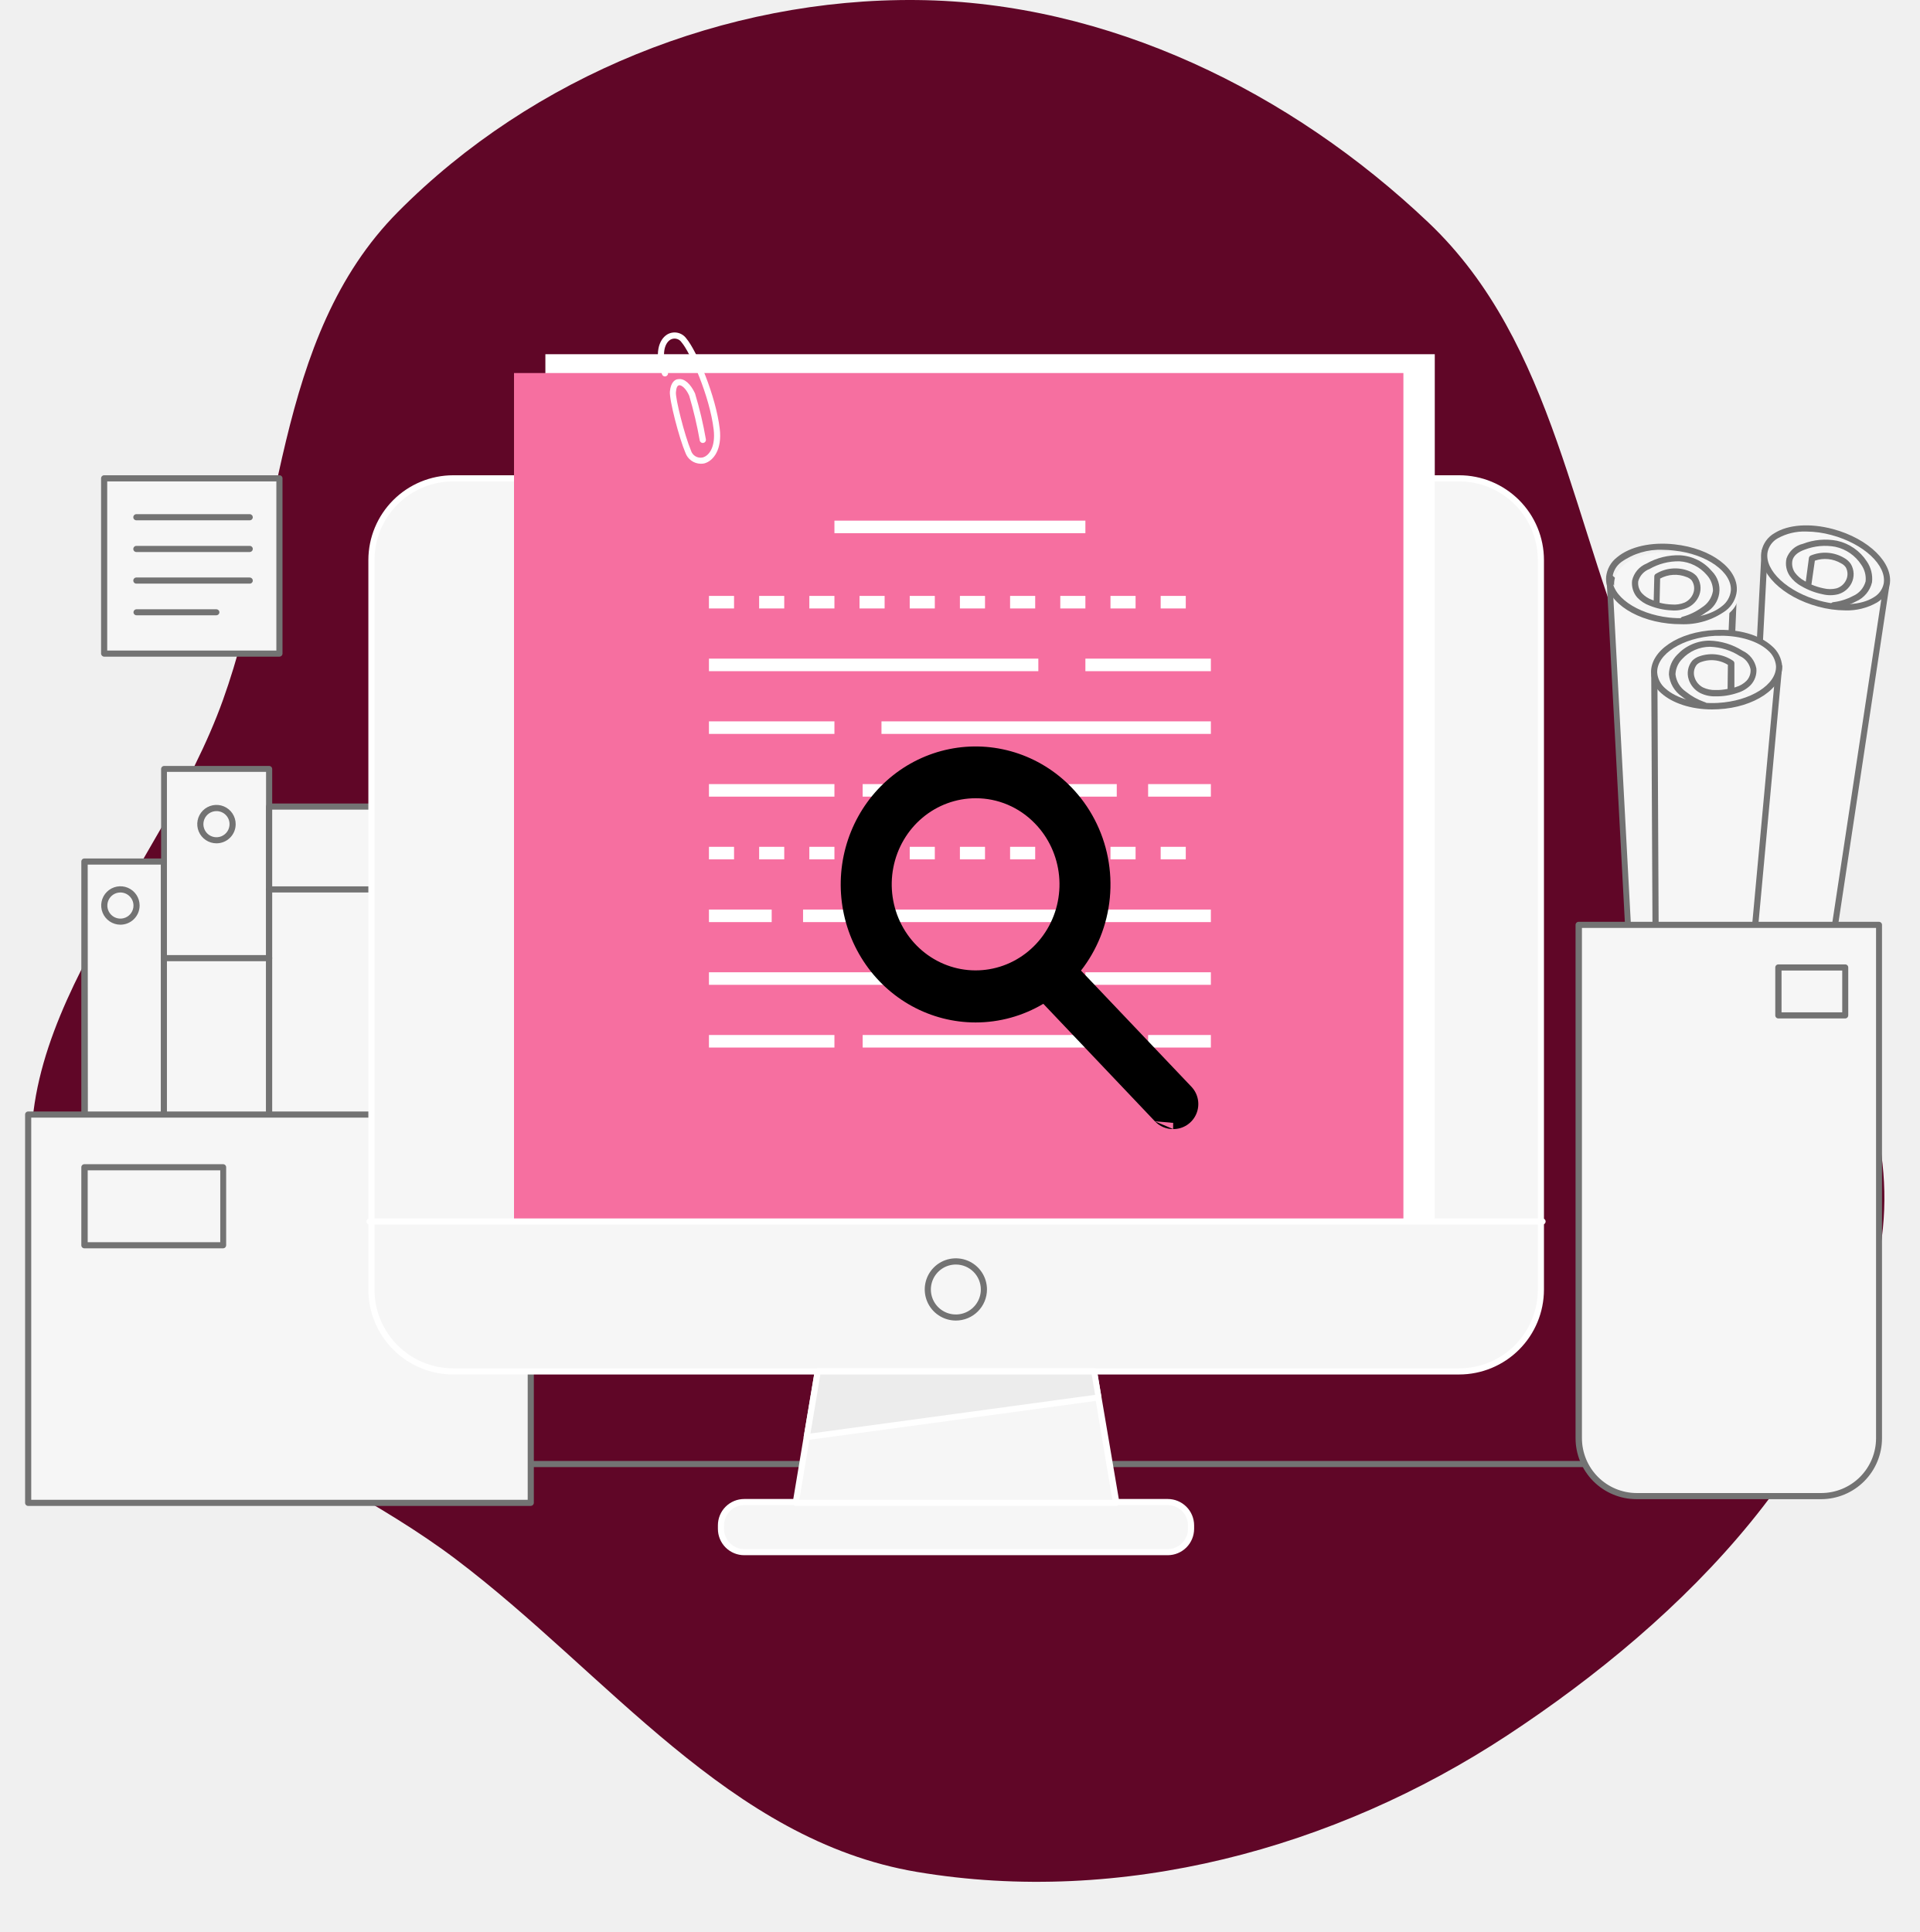
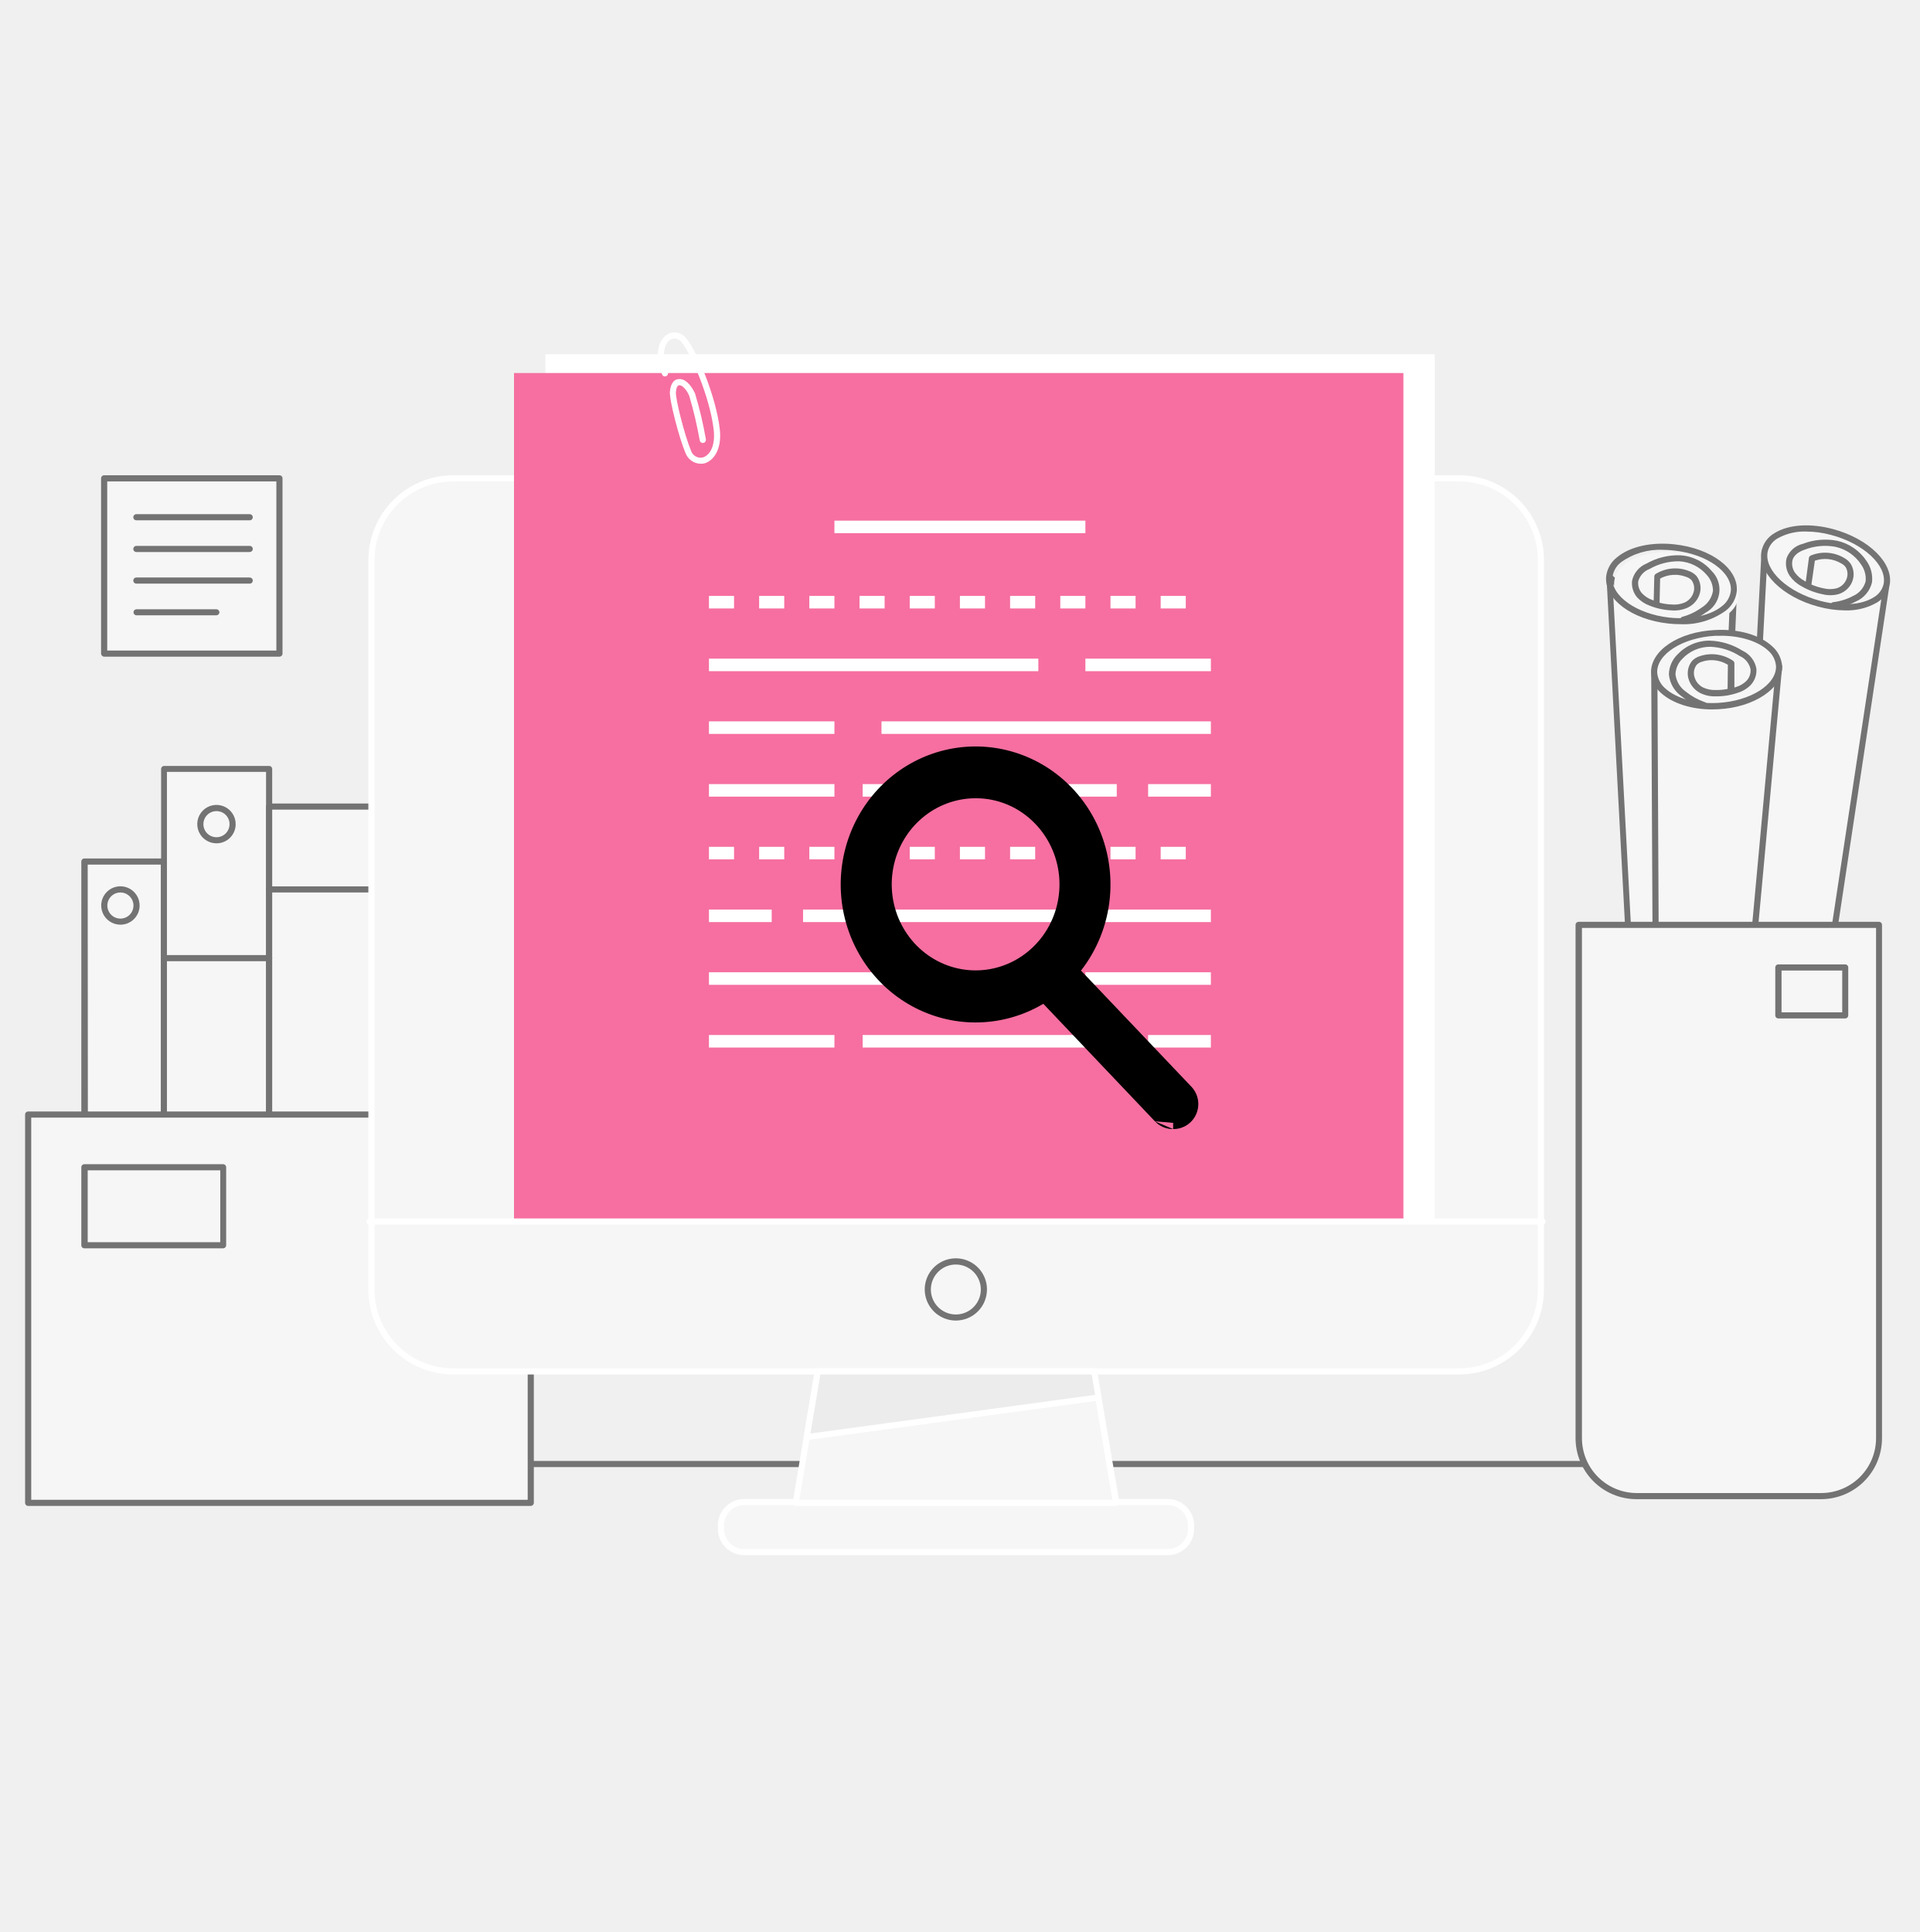
<svg xmlns="http://www.w3.org/2000/svg" width="306" height="308" viewBox="0 0 306 308" fill="none">
  <g id="Illustration">
    <g id="Frame 888">
      <g id="Frame 880">
-         <rect x="-12.5" y="-363.5" width="331" height="995" stroke="#ECECEC" />
        <g id="search-flatline">
-           <rect x="-12.5" y="-331.5" width="331" height="963" rx="4.5" stroke="#9747FF" stroke-dasharray="10 5" />
          <g id="Theme=Dark">
            <g id="#111_report_analysis_flatline">
-               <path id="Vector" fill-rule="evenodd" clip-rule="evenodd" d="M146.178 0.006C176.565 0.32 205.681 14.585 227.696 35.493C248.012 54.788 250.522 84.374 261.934 109.942C275.209 139.682 304.146 165.064 299.94 197.35C295.56 230.972 268.583 258.023 240.214 276.671C212.668 294.779 178.705 303.886 146.178 298.427C116.211 293.397 96.849 266.845 72.617 248.542C49.013 230.713 14.092 221.348 6.368 192.825C-1.339 164.364 25.577 139.357 35.535 111.6C45.072 85.017 43.524 53.863 63.423 33.793C84.913 12.118 115.629 -0.31 146.178 0.006Z" fill="#600627" />
              <path id="Vector_2" d="M273.365 163.165L276.299 94.559C276.299 94.559 264.14 99.147 256.49 92.016L260.628 169.191L273.365 163.165Z" fill="#F6F6F6" />
              <path id="Vector_3" d="M260.657 169.66C260.57 169.663 260.485 169.639 260.412 169.592C260.341 169.553 260.282 169.497 260.239 169.428C260.196 169.36 260.171 169.281 260.168 169.201L256.059 92.025C256.054 91.928 256.078 91.831 256.129 91.747C256.179 91.663 256.254 91.597 256.343 91.556C256.431 91.514 256.529 91.5 256.626 91.516C256.722 91.532 256.811 91.576 256.881 91.644C264.218 98.492 276.065 94.119 276.182 94.08C276.257 94.05 276.339 94.04 276.419 94.05C276.5 94.06 276.576 94.091 276.642 94.139C276.707 94.187 276.76 94.251 276.796 94.324C276.831 94.397 276.849 94.478 276.847 94.559L273.912 163.165C273.908 163.254 273.879 163.341 273.829 163.415C273.779 163.489 273.71 163.548 273.629 163.585L260.911 169.612C260.834 169.655 260.745 169.672 260.657 169.66ZM257.037 93.121L261.078 168.447L272.817 162.862L275.751 95.264C273.188 96.066 263.885 98.482 257.037 93.121Z" fill="#737373" />
              <path id="Vector_4" d="M277.077 95.236C277.496 92.042 273.409 88.872 267.948 88.155C262.487 87.438 257.72 89.445 257.3 92.639C256.881 95.832 260.968 99.002 266.429 99.719C271.89 100.436 276.657 98.429 277.077 95.236Z" fill="#F6F6F6" />
              <path id="Vector_5" d="M267.876 99.509C267.223 99.513 266.569 99.477 265.92 99.402C260.05 98.766 255.736 95.489 256 91.967C256.062 91.353 256.249 90.758 256.55 90.22C256.852 89.681 257.261 89.21 257.751 88.836C259.796 87.134 263.21 86.371 266.908 86.782C272.778 87.418 277.092 90.695 276.828 94.217C276.766 94.831 276.579 95.425 276.277 95.964C275.976 96.503 275.567 96.973 275.076 97.347C272.989 98.859 270.452 99.621 267.876 99.509ZM265.059 87.653C262.685 87.543 260.343 88.232 258.407 89.609C258.018 89.899 257.693 90.265 257.452 90.686C257.211 91.107 257.06 91.573 257.008 92.055C256.783 94.99 260.843 97.876 266.057 98.453C269.442 98.824 272.67 98.12 274.48 96.623C274.867 96.33 275.191 95.962 275.432 95.54C275.672 95.117 275.824 94.651 275.879 94.168C276.104 91.233 272.044 88.298 266.83 87.77C266.242 87.697 265.651 87.658 265.059 87.653Z" fill="#737373" />
              <path id="Vector_6" d="M268.375 99.284C268.246 99.302 268.114 99.268 268.009 99.189C267.905 99.11 267.836 98.993 267.818 98.863C267.799 98.734 267.834 98.602 267.912 98.497C267.991 98.393 268.109 98.324 268.238 98.306C269.325 98 270.349 97.503 271.261 96.838C271.731 96.549 272.133 96.162 272.439 95.702C272.744 95.243 272.947 94.723 273.032 94.177C273.029 93.25 272.68 92.357 272.054 91.673C271.51 91.03 270.841 90.504 270.087 90.127C269.334 89.75 268.512 89.531 267.671 89.482C266.001 89.455 264.354 89.881 262.907 90.714C262.476 90.877 262.089 91.139 261.778 91.479C261.467 91.819 261.24 92.227 261.117 92.671C261.076 93.011 261.108 93.355 261.209 93.682C261.31 94.009 261.478 94.311 261.703 94.569C262.158 95.053 262.721 95.422 263.347 95.645L263.582 95.733L263.68 91.888C263.681 91.807 263.703 91.727 263.744 91.657C263.785 91.586 263.844 91.528 263.914 91.487C264.703 91.006 265.592 90.714 266.512 90.636C267.433 90.558 268.359 90.695 269.217 91.037C269.671 91.204 270.08 91.475 270.41 91.83C270.731 92.258 270.94 92.76 271.017 93.29C271.094 93.82 271.037 94.36 270.85 94.862C270.68 95.319 270.419 95.737 270.083 96.09C269.747 96.443 269.342 96.725 268.894 96.916C268.12 97.246 267.276 97.38 266.438 97.308C265.24 97.257 264.059 97.002 262.946 96.555C262.186 96.282 261.502 95.832 260.95 95.244C260.637 94.877 260.404 94.45 260.264 93.988C260.124 93.527 260.081 93.042 260.138 92.563C260.273 91.958 260.553 91.394 260.953 90.92C261.353 90.447 261.863 90.077 262.437 89.844C264.069 88.919 265.924 88.462 267.798 88.523C268.772 88.579 269.723 88.834 270.595 89.271C271.466 89.709 272.239 90.32 272.865 91.067C273.32 91.525 273.661 92.084 273.862 92.698C274.064 93.312 274.119 93.964 274.024 94.603C273.929 95.242 273.686 95.85 273.315 96.379C272.945 96.908 272.456 97.343 271.887 97.65C270.884 98.383 269.757 98.93 268.561 99.264L268.375 99.284ZM264.521 96.085C265.161 96.252 265.817 96.347 266.477 96.369C267.164 96.431 267.855 96.327 268.493 96.065C268.814 95.922 269.103 95.716 269.344 95.459C269.584 95.202 269.77 94.899 269.892 94.569C270.019 94.229 270.062 93.864 270.016 93.504C269.97 93.144 269.837 92.801 269.627 92.505C269.404 92.267 269.125 92.088 268.815 91.986C268.139 91.718 267.412 91.6 266.685 91.642C265.958 91.685 265.25 91.885 264.609 92.231L264.521 96.085Z" fill="#737373" />
              <path id="Vector_7" d="M290.416 161.071L300.638 93.493C300.638 93.493 288.097 96.164 281.259 87.917L277.18 165.121L290.416 161.071Z" fill="#F6F6F6" />
              <path id="Vector_8" d="M277.18 165.581C277.07 165.579 276.963 165.542 276.877 165.473C276.814 165.426 276.764 165.363 276.731 165.292C276.699 165.22 276.685 165.141 276.691 165.062L280.77 87.887C280.776 87.789 280.811 87.695 280.87 87.617C280.929 87.539 281.01 87.48 281.103 87.447C281.198 87.418 281.299 87.417 281.395 87.445C281.491 87.472 281.576 87.528 281.641 87.604C288.205 95.528 300.414 93.043 300.531 93.013C300.608 92.995 300.689 92.996 300.766 93.016C300.843 93.037 300.913 93.076 300.971 93.131C301.028 93.186 301.071 93.254 301.096 93.328C301.122 93.403 301.129 93.483 301.118 93.561L290.905 161.149C290.89 161.24 290.85 161.325 290.79 161.394C290.729 161.463 290.65 161.514 290.562 161.541L277.317 165.561L277.18 165.581ZM281.69 89.12L277.698 164.446L289.985 160.719L300.081 94.09C297.41 94.481 287.784 95.4 281.69 89.12Z" fill="#737373" />
              <path id="Vector_9" d="M300.624 93.546C301.575 90.498 298.034 86.682 292.717 85.024C287.399 83.366 282.318 84.492 281.367 87.541C280.416 90.589 283.957 94.404 289.274 96.063C294.592 97.721 299.673 96.594 300.624 93.546Z" fill="#F6F6F6" />
              <path id="Vector_10" d="M294.094 97.308C292.646 97.298 291.205 97.097 289.809 96.711C284.106 95.185 280.144 91.272 280.78 87.829C280.9 87.239 281.144 86.682 281.497 86.194C281.849 85.707 282.302 85.3 282.824 85.001C285.025 83.612 288.518 83.368 292.167 84.346C297.87 85.882 301.832 89.785 301.196 93.238C301.072 93.826 300.825 94.382 300.473 94.868C300.121 95.355 299.671 95.763 299.152 96.066C297.613 96.939 295.862 97.37 294.094 97.308ZM287.892 84.737C286.305 84.678 284.732 85.054 283.343 85.823C282.936 86.052 282.582 86.365 282.306 86.741C282.029 87.117 281.836 87.548 281.738 88.005C281.2 90.939 284.937 94.393 290.064 95.772C293.399 96.672 296.686 96.467 298.633 95.234C299.039 95.006 299.392 94.695 299.669 94.32C299.945 93.946 300.139 93.517 300.237 93.062C300.775 90.127 297.039 86.665 291.912 85.295C290.602 84.935 289.251 84.747 287.892 84.737Z" fill="#737373" />
              <path id="Vector_11" d="M292.255 96.975C292.135 96.974 292.02 96.93 291.93 96.851C291.84 96.772 291.782 96.663 291.766 96.545C291.752 96.415 291.789 96.286 291.869 96.183C291.95 96.081 292.067 96.014 292.196 95.997C293.294 95.869 294.359 95.537 295.336 95.019C295.828 94.807 296.266 94.487 296.617 94.082C296.967 93.677 297.222 93.198 297.361 92.681C297.457 91.742 297.21 90.801 296.667 90.03C295.724 88.572 294.244 87.545 292.548 87.173C290.907 86.868 289.214 87.023 287.657 87.623C286.532 88.014 285.886 88.601 285.7 89.316C285.629 89.65 285.627 89.996 285.692 90.332C285.758 90.669 285.89 90.988 286.082 91.272C286.487 91.822 287.008 92.276 287.608 92.602L287.823 92.72L288.322 88.954C288.332 88.868 288.365 88.787 288.416 88.719C288.468 88.65 288.537 88.596 288.616 88.562C289.468 88.21 290.39 88.061 291.31 88.125C292.23 88.19 293.123 88.466 293.918 88.934C294.353 89.168 294.726 89.504 295.004 89.912C295.276 90.373 295.429 90.894 295.448 91.43C295.467 91.964 295.351 92.496 295.111 92.974C294.897 93.4 294.597 93.776 294.23 94.079C293.863 94.382 293.437 94.605 292.979 94.735C292.163 94.938 291.31 94.938 290.494 94.735C289.305 94.496 288.164 94.06 287.119 93.444C286.383 93.051 285.75 92.492 285.27 91.81C284.997 91.407 284.811 90.953 284.721 90.475C284.632 89.997 284.642 89.506 284.751 89.032C284.953 88.453 285.299 87.934 285.755 87.525C286.212 87.117 286.766 86.83 287.363 86.694C289.095 86.026 290.979 85.857 292.803 86.205C294.753 86.637 296.457 87.817 297.547 89.492C298.221 90.469 298.517 91.658 298.379 92.837C298.221 93.507 297.909 94.131 297.467 94.659C297.025 95.188 296.467 95.606 295.835 95.88C294.753 96.452 293.577 96.823 292.362 96.975H292.255ZM288.723 93.189C289.353 93.457 290.009 93.661 290.68 93.796C291.348 93.958 292.046 93.958 292.714 93.796C293.035 93.701 293.333 93.542 293.591 93.329C293.848 93.115 294.059 92.851 294.211 92.553C294.383 92.231 294.473 91.872 294.473 91.507C294.473 91.142 294.383 90.782 294.211 90.46C294.018 90.179 293.755 89.953 293.448 89.805C292.824 89.436 292.127 89.207 291.406 89.135C290.685 89.062 289.956 89.147 289.271 89.384L288.723 93.189Z" fill="#737373" />
              <path id="Vector_12" d="M264.022 176.322L263.68 107.628C263.68 107.628 275.644 112.882 283.568 106.19L276.485 183.052L264.022 176.322Z" fill="#F6F6F6" />
              <path id="Vector_13" d="M276.485 183.542C276.403 183.543 276.322 183.523 276.25 183.483L263.787 176.753C263.71 176.713 263.646 176.652 263.601 176.578C263.556 176.504 263.532 176.419 263.533 176.332L263.191 107.629C263.191 107.547 263.211 107.466 263.251 107.394C263.29 107.323 263.347 107.262 263.416 107.218C263.488 107.179 263.568 107.159 263.65 107.159C263.732 107.159 263.813 107.179 263.885 107.218C263.993 107.218 275.624 112.275 283.245 105.858C283.321 105.797 283.413 105.758 283.51 105.748C283.607 105.738 283.705 105.755 283.793 105.799C283.877 105.847 283.947 105.917 283.993 106.001C284.04 106.086 284.062 106.182 284.057 106.279L276.964 183.141C276.959 183.222 276.933 183.301 276.888 183.369C276.844 183.438 276.782 183.494 276.71 183.532C276.637 183.554 276.56 183.558 276.485 183.542ZM264.511 176.038L276.064 182.28L282.971 107.276C276.006 112.295 266.82 109.36 264.179 108.382L264.511 176.038Z" fill="#737373" />
              <path id="Vector_14" d="M273.986 112.561C279.48 112.215 283.77 109.32 283.566 106.095C283.363 102.871 278.744 100.538 273.249 100.885C267.755 101.231 263.465 104.126 263.669 107.351C263.872 110.575 268.491 112.908 273.986 112.561Z" fill="#F6F6F6" />
              <path id="Vector_15" d="M272.885 113.097C269.569 113.097 266.595 112.119 264.795 110.515C264.318 110.115 263.928 109.623 263.647 109.068C263.366 108.513 263.201 107.907 263.161 107.286C263.034 103.745 267.515 100.712 273.365 100.439C277.062 100.233 280.447 101.192 282.423 102.992C282.898 103.393 283.288 103.885 283.569 104.44C283.849 104.994 284.015 105.6 284.057 106.22C284.184 109.703 279.606 112.794 273.854 113.068C273.534 113.087 273.211 113.097 272.885 113.097ZM274.304 101.358H273.413C268.19 101.642 264.032 104.293 264.14 107.228C264.179 107.716 264.315 108.191 264.54 108.626C264.765 109.061 265.075 109.447 265.45 109.761C267.211 111.366 270.41 112.246 273.795 112.06C279.029 111.777 283.186 109.126 283.079 106.191C283.039 105.702 282.902 105.225 282.675 104.79C282.448 104.355 282.136 103.97 281.758 103.657C280.163 102.209 277.356 101.348 274.304 101.348V101.358Z" fill="#737373" />
              <path id="Vector_16" d="M271.467 112.813C271.415 112.822 271.362 112.822 271.31 112.813C270.129 112.41 269.026 111.804 268.053 111.023C267.476 110.625 266.993 110.105 266.64 109.5C266.287 108.894 266.071 108.219 266.008 107.521C266.024 106.347 266.494 105.225 267.319 104.39C267.978 103.678 268.777 103.11 269.665 102.721C270.554 102.332 271.514 102.131 272.484 102.13C274.354 102.187 276.175 102.744 277.757 103.745C278.321 104.008 278.813 104.401 279.195 104.893C279.576 105.385 279.834 105.96 279.948 106.572C279.992 107.054 279.932 107.539 279.773 107.996C279.615 108.453 279.361 108.871 279.029 109.223C278.449 109.798 277.737 110.221 276.955 110.455C275.825 110.843 274.637 111.032 273.443 111.013C272.597 111.04 271.757 110.858 270.997 110.485C270.128 110.036 269.471 109.263 269.168 108.333C268.999 107.826 268.962 107.284 269.06 106.759C269.157 106.234 269.386 105.742 269.725 105.329C270.069 104.987 270.493 104.734 270.958 104.596C271.835 104.306 272.767 104.222 273.681 104.351C274.596 104.48 275.468 104.818 276.231 105.339C276.298 105.384 276.353 105.446 276.39 105.517C276.428 105.589 276.447 105.669 276.446 105.75V109.604L276.691 109.526C277.321 109.345 277.897 109.009 278.363 108.548C278.599 108.302 278.779 108.01 278.892 107.689C279.005 107.369 279.048 107.028 279.019 106.689C278.919 106.228 278.712 105.798 278.415 105.432C278.117 105.067 277.738 104.777 277.307 104.586C275.887 103.675 274.248 103.165 272.562 103.109C271.726 103.11 270.898 103.285 270.132 103.621C269.366 103.958 268.678 104.45 268.111 105.065C267.463 105.718 267.085 106.591 267.055 107.511C267.12 108.065 267.303 108.599 267.592 109.076C267.88 109.553 268.267 109.964 268.728 110.279C269.607 110.985 270.599 111.537 271.662 111.913C271.792 111.934 271.908 112.005 271.985 112.112C272.062 112.218 272.094 112.351 272.073 112.48C272.052 112.61 271.981 112.726 271.875 112.803C271.768 112.88 271.636 112.912 271.506 112.891L271.467 112.813ZM272.826 105.241C272.297 105.239 271.772 105.325 271.271 105.496C270.956 105.578 270.669 105.743 270.44 105.975C270.219 106.26 270.073 106.595 270.015 106.95C269.957 107.305 269.989 107.67 270.107 108.01C270.215 108.349 270.389 108.664 270.619 108.936C270.849 109.207 271.131 109.431 271.447 109.595C272.059 109.881 272.728 110.022 273.404 110.005C274.06 110.02 274.717 109.961 275.36 109.829L275.409 105.985C274.632 105.506 273.739 105.249 272.826 105.241Z" fill="#737373" />
              <path id="Vector_17" d="M285.162 233.883H5.272C5.142 233.883 5.018 233.832 4.926 233.74C4.834 233.648 4.783 233.524 4.783 233.394C4.783 233.264 4.834 233.14 4.926 233.048C5.018 232.956 5.142 232.905 5.272 232.905H285.162C285.292 232.905 285.416 232.956 285.508 233.048C285.6 233.14 285.651 233.264 285.651 233.394C285.651 233.524 285.6 233.648 285.508 233.74C285.416 233.832 285.292 233.883 285.162 233.883Z" fill="#737373" />
              <path id="Vector_18" d="M251.618 147.444H299.484V229.295C299.479 231.731 298.51 234.065 296.789 235.788C295.067 237.511 292.734 238.483 290.298 238.491H260.843C258.399 238.491 256.055 237.52 254.327 235.792C252.598 234.063 251.628 231.72 251.628 229.275V147.444H251.618Z" fill="#F6F6F6" />
              <path id="Vector_19" d="M290.298 238.999H260.843C258.267 238.997 255.798 237.972 253.977 236.151C252.155 234.33 251.131 231.861 251.129 229.285V147.444C251.129 147.314 251.18 147.19 251.272 147.098C251.364 147.006 251.488 146.955 251.618 146.955H299.484C299.614 146.955 299.738 147.006 299.83 147.098C299.922 147.19 299.973 147.314 299.973 147.444V229.285C299.971 231.854 298.952 234.317 297.139 236.137C295.326 237.958 292.867 238.986 290.298 238.999ZM252.146 147.933V229.285C252.149 231.601 253.07 233.822 254.708 235.459C256.345 237.097 258.566 238.018 260.882 238.021H290.298C292.613 238.016 294.831 237.093 296.466 235.456C298.102 233.819 299.022 231.6 299.024 229.285V147.933H252.146Z" fill="#737373" />
              <path id="Vector_20" d="M26.119 137.348H13.489V212.009H26.119V137.348Z" fill="#F6F6F6" />
              <path id="Vector_21" d="M26.167 212.498H13.45C13.32 212.498 13.196 212.447 13.104 212.355C13.012 212.263 12.961 212.139 12.961 212.009V137.348C12.961 137.218 13.012 137.094 13.104 137.002C13.196 136.91 13.32 136.859 13.45 136.859H26.167C26.297 136.859 26.421 136.91 26.513 137.002C26.605 137.094 26.656 137.218 26.656 137.348V212.009C26.656 212.139 26.605 212.263 26.513 212.355C26.421 212.447 26.297 212.498 26.167 212.498ZM14.027 211.52H25.629V137.837H13.978L14.027 211.52Z" fill="#737373" />
              <path id="Vector_22" d="M42.896 122.596H26.119V197.257H42.896V122.596Z" fill="#F6F6F6" />
              <path id="Vector_23" d="M42.896 197.756H26.167C26.038 197.756 25.913 197.704 25.822 197.613C25.73 197.521 25.678 197.397 25.678 197.267V122.596C25.678 122.466 25.73 122.342 25.822 122.25C25.913 122.158 26.038 122.107 26.167 122.107H42.896C43.025 122.107 43.15 122.158 43.242 122.25C43.333 122.342 43.385 122.466 43.385 122.596V197.267C43.385 197.397 43.333 197.521 43.242 197.613C43.15 197.704 43.025 197.756 42.896 197.756ZM26.608 196.778H42.407V123.056H26.608V196.778Z" fill="#737373" />
              <path id="Vector_24" d="M71.872 128.583H42.896V203.244H71.872V128.583Z" fill="#F6F6F6" />
              <path id="Vector_25" d="M71.872 203.733H42.896C42.766 203.733 42.642 203.681 42.55 203.59C42.458 203.498 42.407 203.374 42.407 203.244V128.583C42.407 128.453 42.458 128.329 42.55 128.237C42.642 128.145 42.766 128.094 42.896 128.094H71.872C72.001 128.094 72.126 128.145 72.218 128.237C72.309 128.329 72.361 128.453 72.361 128.583V203.273C72.353 203.398 72.299 203.515 72.208 203.6C72.117 203.686 71.997 203.733 71.872 203.733ZM43.385 202.755H71.383V129.072H43.385V202.755Z" fill="#737373" />
              <path id="Vector_26" d="M84.599 177.682H4.489V239.587H84.599V177.682Z" fill="#F6F6F6" />
              <path id="Vector_27" d="M84.599 240.076H4.489C4.359 240.076 4.235 240.024 4.143 239.932C4.052 239.841 4 239.716 4 239.586V177.682C4 177.552 4.052 177.428 4.143 177.336C4.235 177.244 4.359 177.193 4.489 177.193H84.599C84.728 177.195 84.851 177.248 84.942 177.339C85.033 177.43 85.086 177.553 85.088 177.682V239.586C85.086 239.715 85.033 239.838 84.942 239.93C84.851 240.021 84.728 240.073 84.599 240.076ZM4.978 239.097H84.11V178.171H4.978V239.097Z" fill="#737373" />
              <path id="Vector_28" d="M35.598 199.008H13.45C13.32 199.008 13.196 198.957 13.104 198.865C13.012 198.773 12.961 198.649 12.961 198.519V186.085C12.961 185.956 13.012 185.831 13.104 185.739C13.196 185.648 13.32 185.596 13.45 185.596H35.559C35.688 185.596 35.813 185.648 35.904 185.739C35.996 185.831 36.048 185.956 36.048 186.085V198.519C36.048 198.642 36.002 198.761 35.919 198.852C35.835 198.942 35.721 198.998 35.598 199.008ZM13.978 198.03H35.108V186.574H13.978V198.03Z" fill="#737373" />
              <path id="Vector_29" d="M19.173 147.414C18.567 147.411 17.977 147.227 17.476 146.888C16.975 146.549 16.585 146.069 16.357 145.508C16.128 144.948 16.071 144.332 16.192 143.74C16.313 143.147 16.608 142.603 17.038 142.177C17.468 141.751 18.014 141.462 18.608 141.347C19.202 141.231 19.817 141.294 20.375 141.528C20.933 141.762 21.41 142.156 21.744 142.66C22.079 143.165 22.256 143.757 22.254 144.362C22.253 144.765 22.172 145.164 22.017 145.535C21.861 145.907 21.633 146.244 21.347 146.528C21.061 146.812 20.721 147.036 20.348 147.188C19.975 147.34 19.576 147.417 19.173 147.414ZM19.173 142.279C18.761 142.282 18.36 142.408 18.02 142.639C17.68 142.87 17.416 143.197 17.262 143.578C17.107 143.959 17.068 144.378 17.151 144.781C17.234 145.183 17.434 145.553 17.726 145.842C18.018 146.132 18.389 146.328 18.793 146.407C19.197 146.486 19.614 146.444 19.994 146.285C20.374 146.127 20.698 145.86 20.926 145.518C21.154 145.176 21.276 144.773 21.276 144.362C21.275 144.087 21.219 143.815 21.113 143.562C21.006 143.308 20.851 143.078 20.656 142.885C20.461 142.691 20.229 142.538 19.975 142.434C19.72 142.33 19.448 142.277 19.173 142.279Z" fill="#737373" />
              <path id="Vector_30" d="M34.502 134.443C33.896 134.443 33.304 134.263 32.8 133.926C32.296 133.589 31.904 133.11 31.672 132.55C31.441 131.99 31.381 131.374 31.5 130.78C31.619 130.186 31.911 129.64 32.341 129.212C32.77 128.784 33.316 128.494 33.911 128.376C34.505 128.259 35.121 128.321 35.681 128.555C36.24 128.788 36.718 129.182 37.053 129.687C37.388 130.192 37.566 130.785 37.564 131.391C37.564 131.792 37.485 132.19 37.331 132.561C37.177 132.932 36.951 133.269 36.667 133.552C36.382 133.836 36.045 134.06 35.673 134.213C35.302 134.366 34.904 134.444 34.502 134.443ZM34.502 129.307C34.09 129.307 33.687 129.429 33.345 129.658C33.002 129.887 32.735 130.212 32.577 130.593C32.419 130.974 32.378 131.393 32.459 131.797C32.539 132.201 32.737 132.573 33.029 132.864C33.32 133.155 33.691 133.354 34.096 133.434C34.5 133.515 34.919 133.473 35.3 133.316C35.68 133.158 36.006 132.891 36.235 132.548C36.464 132.206 36.586 131.803 36.586 131.391C36.587 131.117 36.534 130.845 36.43 130.592C36.326 130.338 36.172 130.108 35.978 129.914C35.785 129.721 35.555 129.567 35.301 129.463C35.048 129.359 34.776 129.306 34.502 129.307Z" fill="#737373" />
              <path id="Vector_31" d="M64.799 142.279H42.896C42.766 142.279 42.642 142.227 42.55 142.135C42.458 142.044 42.407 141.919 42.407 141.789C42.407 141.66 42.458 141.535 42.55 141.444C42.642 141.352 42.766 141.3 42.896 141.3H64.799C64.929 141.3 65.053 141.352 65.145 141.444C65.237 141.535 65.288 141.66 65.288 141.789C65.288 141.919 65.237 142.044 65.145 142.135C65.053 142.227 64.929 142.279 64.799 142.279Z" fill="#737373" />
              <path id="Vector_32" d="M42.896 153.236H26.167C26.038 153.236 25.913 153.184 25.822 153.092C25.73 153.001 25.678 152.876 25.678 152.746C25.678 152.617 25.73 152.492 25.822 152.401C25.913 152.309 26.038 152.257 26.167 152.257H42.896C43.025 152.257 43.15 152.309 43.242 152.401C43.333 152.492 43.385 152.617 43.385 152.746C43.385 152.876 43.333 153.001 43.242 153.092C43.15 153.184 43.025 153.236 42.896 153.236Z" fill="#737373" />
              <path id="Vector_33" d="M232.532 76.256H72.224C65.033 76.256 59.203 82.085 59.203 89.276V205.611C59.203 212.803 65.033 218.632 72.224 218.632H232.532C239.723 218.632 245.553 212.803 245.553 205.611V89.276C245.553 82.085 239.723 76.256 232.532 76.256Z" fill="#F6F6F6" />
              <path id="Vector_34" d="M232.581 219.121H72.224C68.643 219.116 65.209 217.691 62.677 215.158C60.144 212.626 58.719 209.193 58.714 205.611V89.276C58.719 85.695 60.144 82.262 62.677 79.729C65.209 77.197 68.643 75.772 72.224 75.767H232.581C236.163 75.769 239.598 77.193 242.131 79.726C244.664 82.259 246.088 85.694 246.091 89.276V205.611C246.085 209.193 244.66 212.626 242.128 215.158C239.596 217.691 236.162 219.116 232.581 219.121ZM72.224 76.745C68.901 76.748 65.715 78.069 63.366 80.418C61.016 82.768 59.695 85.954 59.693 89.276V205.611C59.698 208.933 61.02 212.118 63.369 214.467C65.718 216.816 68.902 218.138 72.224 218.143H232.581C235.904 218.14 239.09 216.819 241.439 214.47C243.789 212.12 245.11 208.934 245.112 205.611V89.276C245.11 85.954 243.789 82.768 241.439 80.418C239.09 78.069 235.904 76.748 232.581 76.745H72.224Z" fill="white" />
              <path id="Vector_35" d="M228.688 56.469H86.928V195H228.688V56.469Z" fill="white" />
              <path id="Vector_36" d="M223.688 59.469H81.928V194.528H223.688V59.469Z" fill="#F66FA0" />
              <path id="Vector 3" d="M113 96H193" stroke="white" stroke-width="2" stroke-dasharray="4 4" />
              <path id="Vector 8" d="M113 136H193" stroke="white" stroke-width="2" stroke-dasharray="4 4" />
              <path id="Vector 4" d="M113 106H153H165.5M193 106H173" stroke="white" stroke-width="2" />
              <path id="Vector 11" d="M133 84H173" stroke="white" stroke-width="2" />
              <path id="Vector 9" d="M113 156H153H165.5M193 156H173" stroke="white" stroke-width="2" />
              <path id="Vector 5" d="M193 116L153 116L140.5 116M113 116L133 116" stroke="white" stroke-width="2" />
              <path id="Vector 6" d="M193 126L183 126M113 126L133 126M137.5 126L153 126L178 126" stroke="white" stroke-width="2" />
              <path id="Vector 10" d="M193 166L183 166M113 166L133 166M137.5 166L153 166H178" stroke="white" stroke-width="2" />
              <path id="Vector 7" d="M113 146H123M193 146H173M168.5 146L153 146L128 146" stroke="white" stroke-width="2" />
              <path id="Union" fill-rule="evenodd" clip-rule="evenodd" d="M155.507 127.258L155.512 127.258C157.261 127.251 158.995 127.6 160.613 128.286C162.231 128.972 163.702 129.982 164.937 131.258L164.941 131.261C167.132 133.503 168.501 136.458 168.807 139.624C169.113 142.79 168.338 145.964 166.616 148.606C164.895 151.247 162.337 153.19 159.381 154.11C156.425 155.029 153.25 154.871 150.395 153.66C147.54 152.449 145.177 150.258 143.715 147.456C142.253 144.654 141.784 141.416 142.39 138.297C142.996 135.177 144.638 132.374 147.031 130.363C149.424 128.353 152.42 127.257 155.507 127.258ZM145.361 160.4C148.482 162.108 151.967 163.001 155.508 163C159.306 162.999 163.027 161.968 166.295 160.026L184.084 178.763L186.444 178.955C186.444 178.955 186.444 178.955 186.444 178.955C186.624 178.987 186.808 179.002 186.992 179L186.983 179.995L184.085 178.764C184.46 179.16 184.912 179.474 185.414 179.687C185.914 179.898 186.451 180.005 186.993 180C187.777 180.005 188.544 179.778 189.199 179.347C189.857 178.915 190.373 178.297 190.681 177.572C190.989 176.847 191.076 176.047 190.932 175.273C190.789 174.5 190.421 173.787 189.875 173.222L172.3 154.729C173.555 153.121 174.59 151.332 175.367 149.41C176.991 145.394 177.415 140.976 176.588 136.715C175.761 132.453 173.718 128.534 170.715 125.456C168.217 122.895 165.138 121.004 161.751 119.95C158.364 118.897 154.775 118.716 151.303 119.423C147.831 120.13 144.585 121.703 141.852 124.001C139.119 126.298 136.984 129.249 135.633 132.59C134.282 135.931 133.757 139.56 134.104 143.157C134.45 146.754 135.657 150.209 137.62 153.217C139.583 156.225 142.241 158.693 145.361 160.4ZM186.993 180L186.983 179.995L186.983 180L186.993 180Z" fill="black" />
              <path id="Vector_37" d="M245.866 195.222H58.89C58.761 195.222 58.636 195.171 58.544 195.079C58.453 194.987 58.401 194.863 58.401 194.733C58.404 194.604 58.456 194.481 58.547 194.39C58.639 194.299 58.761 194.247 58.89 194.244H245.866C245.995 194.244 246.12 194.296 246.212 194.387C246.303 194.479 246.355 194.604 246.355 194.733C246.355 194.863 246.303 194.987 246.212 195.079C246.12 195.171 245.995 195.222 245.866 195.222Z" fill="white" />
              <path id="Vector_38" d="M152.383 210.043C154.852 210.043 156.854 208.041 156.854 205.572C156.854 203.103 154.852 201.102 152.383 201.102C149.914 201.102 147.912 203.103 147.912 205.572C147.912 208.041 149.914 210.043 152.383 210.043Z" fill="#F6F6F6" />
              <path id="Vector_39" d="M152.363 210.522C151.382 210.524 150.421 210.235 149.604 209.69C148.787 209.146 148.15 208.372 147.773 207.465C147.397 206.558 147.298 205.56 147.489 204.597C147.68 203.634 148.152 202.749 148.846 202.055C149.541 201.361 150.425 200.888 151.388 200.697C152.351 200.506 153.349 200.605 154.256 200.982C155.163 201.359 155.937 201.996 156.482 202.813C157.026 203.63 157.315 204.59 157.313 205.572C157.311 206.884 156.788 208.142 155.861 209.069C154.933 209.997 153.675 210.52 152.363 210.522ZM152.363 201.591C151.575 201.589 150.805 201.821 150.149 202.257C149.493 202.693 148.981 203.314 148.678 204.042C148.375 204.769 148.295 205.57 148.447 206.343C148.6 207.116 148.978 207.826 149.535 208.384C150.091 208.942 150.801 209.322 151.573 209.476C152.346 209.631 153.147 209.553 153.875 209.251C154.603 208.95 155.225 208.44 155.663 207.785C156.101 207.13 156.335 206.36 156.335 205.572C156.335 204.518 155.917 203.507 155.172 202.76C154.428 202.014 153.418 201.593 152.363 201.591Z" fill="#737373" />
              <path id="Vector_40" d="M186.123 239.459H118.643C116.589 239.459 114.925 241.123 114.925 243.176V243.734C114.925 245.787 116.589 247.451 118.643 247.451H186.123C188.176 247.451 189.84 245.787 189.84 243.734V243.176C189.84 241.123 188.176 239.459 186.123 239.459Z" fill="#F6F6F6" />
              <path id="Vector_41" d="M186.123 247.931H118.623C117.51 247.931 116.442 247.489 115.655 246.702C114.868 245.915 114.426 244.847 114.426 243.734V243.167C114.426 242.054 114.868 240.986 115.655 240.199C116.442 239.412 117.51 238.97 118.623 238.97H186.123C187.237 238.97 188.305 239.412 189.094 240.199C189.883 240.986 190.327 242.053 190.33 243.167V243.734C190.327 244.848 189.883 245.916 189.094 246.702C188.305 247.489 187.237 247.931 186.123 247.931ZM118.623 239.948C117.769 239.948 116.951 240.288 116.347 240.891C115.744 241.495 115.404 242.313 115.404 243.167V243.734C115.407 244.587 115.747 245.404 116.35 246.007C116.953 246.61 117.77 246.95 118.623 246.953H186.123C186.978 246.953 187.797 246.614 188.402 246.011C189.007 245.407 189.349 244.589 189.351 243.734V243.167C189.351 242.743 189.268 242.324 189.105 241.933C188.943 241.542 188.705 241.187 188.405 240.888C188.105 240.589 187.749 240.352 187.358 240.191C186.966 240.029 186.547 239.947 186.123 239.948H118.623Z" fill="white" />
              <path id="Vector_42" d="M177.925 239.586H126.831L130.343 218.622H174.413L177.925 239.586Z" fill="#F6F6F6" />
              <path id="Vector_43" d="M177.925 240.075H126.831C126.759 240.075 126.689 240.06 126.625 240.029C126.561 239.999 126.504 239.954 126.459 239.899C126.412 239.847 126.377 239.784 126.358 239.716C126.34 239.648 126.337 239.577 126.351 239.508L129.863 218.544C129.882 218.431 129.941 218.328 130.029 218.254C130.116 218.181 130.228 218.141 130.343 218.143H174.364C174.48 218.141 174.593 218.18 174.683 218.253C174.772 218.327 174.833 218.43 174.854 218.544L178.414 239.469C178.424 239.538 178.42 239.608 178.401 239.676C178.383 239.743 178.351 239.806 178.307 239.86C178.263 239.922 178.206 239.973 178.14 240.01C178.074 240.047 178.001 240.069 177.925 240.075ZM127.408 239.097H177.299L173.954 219.121H130.753L127.408 239.097Z" fill="white" />
              <path id="Vector_44" d="M128.591 229.109L175.118 222.789L174.413 218.622H130.343L128.591 229.109Z" fill="#ECECEC" />
              <path id="Vector_45" d="M128.591 229.598C128.525 229.598 128.459 229.585 128.399 229.558C128.338 229.531 128.284 229.491 128.239 229.442C128.186 229.386 128.146 229.32 128.123 229.247C128.099 229.174 128.092 229.097 128.102 229.021L129.863 218.544C129.882 218.431 129.941 218.328 130.029 218.254C130.116 218.181 130.228 218.141 130.343 218.143H174.364C174.48 218.141 174.593 218.18 174.683 218.253C174.772 218.327 174.833 218.43 174.854 218.544L175.548 222.701C175.559 222.766 175.556 222.832 175.541 222.896C175.526 222.96 175.498 223.02 175.46 223.073C175.421 223.127 175.371 223.171 175.314 223.205C175.257 223.239 175.193 223.26 175.127 223.269L128.601 229.588L128.591 229.598ZM130.753 219.121L129.178 228.532L174.55 222.369L174.002 219.121H130.753Z" fill="white" />
              <path id="Vector_46" d="M111.638 73.927C111.111 73.911 110.602 73.736 110.176 73.425C109.75 73.115 109.428 72.683 109.251 72.186C108.273 69.936 106.649 63.715 106.776 62.404C106.923 60.838 107.676 60.447 108.116 60.447C109.095 60.291 110.073 61.21 110.777 62.707C111.502 65.109 112.081 67.552 112.509 70.024C112.521 70.088 112.52 70.154 112.507 70.219C112.494 70.282 112.468 70.343 112.431 70.397C112.394 70.451 112.347 70.498 112.293 70.534C112.238 70.569 112.177 70.594 112.113 70.606C112.048 70.618 111.982 70.618 111.918 70.605C111.854 70.591 111.794 70.566 111.739 70.529C111.685 70.492 111.639 70.445 111.603 70.39C111.567 70.336 111.543 70.274 111.531 70.21C111.106 67.81 110.548 65.436 109.858 63.098C109.32 61.856 108.576 61.357 108.244 61.416C107.911 61.474 107.794 61.885 107.735 62.531C107.637 63.509 109.104 69.379 110.132 71.824C110.246 72.21 110.502 72.539 110.849 72.744C111.195 72.949 111.607 73.015 112 72.93C113.096 72.636 114.064 71.149 113.751 68.479C113.125 63.157 110.024 56.192 108.645 54.587C108.459 54.301 108.172 54.097 107.842 54.015C107.511 53.933 107.161 53.98 106.864 54.147C105.886 54.734 105.348 56.612 106.444 59.332C106.468 59.392 106.48 59.456 106.48 59.52C106.48 59.585 106.467 59.648 106.442 59.708C106.417 59.767 106.38 59.821 106.334 59.867C106.289 59.912 106.234 59.948 106.175 59.973C106.115 59.997 106.051 60.009 105.986 60.009C105.922 60.009 105.858 59.996 105.798 59.971C105.739 59.946 105.685 59.909 105.64 59.864C105.594 59.818 105.558 59.763 105.534 59.704C104.223 56.426 105.006 54.137 106.356 53.316C106.85 53.027 107.434 52.932 107.994 53.049C108.555 53.167 109.051 53.488 109.388 53.951C111.051 55.908 114.103 63.118 114.72 68.361C115.111 71.619 113.741 73.478 112.254 73.879C112.052 73.921 111.845 73.938 111.638 73.927Z" fill="white" />
              <path id="Vector_47" d="M294.123 154.233H283.47V161.873H294.123V154.233Z" fill="#F6F6F6" />
              <path id="Vector_48" d="M294.123 162.362H283.45C283.321 162.362 283.196 162.311 283.105 162.219C283.013 162.127 282.961 162.003 282.961 161.873V154.233C282.961 154.103 283.013 153.979 283.105 153.887C283.196 153.795 283.321 153.744 283.45 153.744H294.104C294.233 153.744 294.358 153.795 294.45 153.887C294.541 153.979 294.593 154.103 294.593 154.233V161.873C294.593 161.999 294.544 162.121 294.457 162.212C294.369 162.303 294.25 162.357 294.123 162.362ZM283.959 161.384H293.634V154.722H283.959V161.384Z" fill="#737373" />
              <path id="Vector_49" d="M44.539 76.256H16.6V104.195H44.539V76.256Z" fill="#F6F6F6" />
              <path id="Vector_50" d="M44.539 104.684H16.6C16.471 104.682 16.348 104.629 16.257 104.538C16.166 104.447 16.113 104.324 16.111 104.195V76.256C16.111 76.126 16.162 76.002 16.254 75.91C16.346 75.818 16.47 75.767 16.6 75.767H44.539C44.669 75.767 44.793 75.818 44.885 75.91C44.977 76.002 45.028 76.126 45.028 76.256V104.195C45.028 104.325 44.977 104.449 44.885 104.541C44.793 104.632 44.669 104.684 44.539 104.684ZM17.089 103.706H44.05V76.745H17.089V103.706Z" fill="#737373" />
              <path id="Vector_51" d="M39.804 82.947H21.736C21.606 82.947 21.482 82.895 21.39 82.804C21.298 82.712 21.247 82.588 21.247 82.458C21.247 82.328 21.298 82.204 21.39 82.112C21.482 82.02 21.606 81.969 21.736 81.969H39.804C39.933 81.971 40.056 82.024 40.147 82.115C40.239 82.206 40.291 82.329 40.294 82.458C40.294 82.588 40.242 82.712 40.15 82.804C40.059 82.895 39.934 82.947 39.804 82.947Z" fill="#737373" />
              <path id="Vector_52" d="M39.804 88.005H21.736C21.606 88.005 21.482 87.953 21.39 87.861C21.298 87.77 21.247 87.645 21.247 87.516C21.247 87.386 21.298 87.261 21.39 87.17C21.482 87.078 21.606 87.026 21.736 87.026H39.804C39.934 87.026 40.059 87.078 40.15 87.17C40.242 87.261 40.294 87.386 40.294 87.516C40.291 87.644 40.239 87.767 40.147 87.859C40.056 87.95 39.933 88.002 39.804 88.005Z" fill="#737373" />
              <path id="Vector_53" d="M39.804 93.043H21.736C21.606 93.043 21.482 92.991 21.39 92.9C21.298 92.808 21.247 92.683 21.247 92.554C21.247 92.424 21.298 92.299 21.39 92.208C21.482 92.116 21.606 92.064 21.736 92.064H39.804C39.933 92.067 40.056 92.119 40.147 92.21C40.239 92.302 40.291 92.425 40.294 92.554C40.294 92.683 40.242 92.808 40.15 92.9C40.059 92.991 39.934 93.043 39.804 93.043Z" fill="#737373" />
              <path id="Vector_54" d="M34.502 98.091H21.785C21.72 98.093 21.656 98.083 21.596 98.061C21.536 98.039 21.48 98.005 21.433 97.961C21.386 97.918 21.348 97.865 21.321 97.807C21.294 97.748 21.279 97.685 21.276 97.621C21.276 97.491 21.328 97.367 21.419 97.275C21.511 97.183 21.635 97.132 21.765 97.132H34.483C34.612 97.132 34.737 97.183 34.828 97.275C34.92 97.367 34.972 97.491 34.972 97.621C34.967 97.744 34.916 97.861 34.829 97.948C34.742 98.035 34.625 98.086 34.502 98.091Z" fill="#737373" />
            </g>
          </g>
        </g>
      </g>
    </g>
  </g>
  <defs>
</defs>
</svg>
